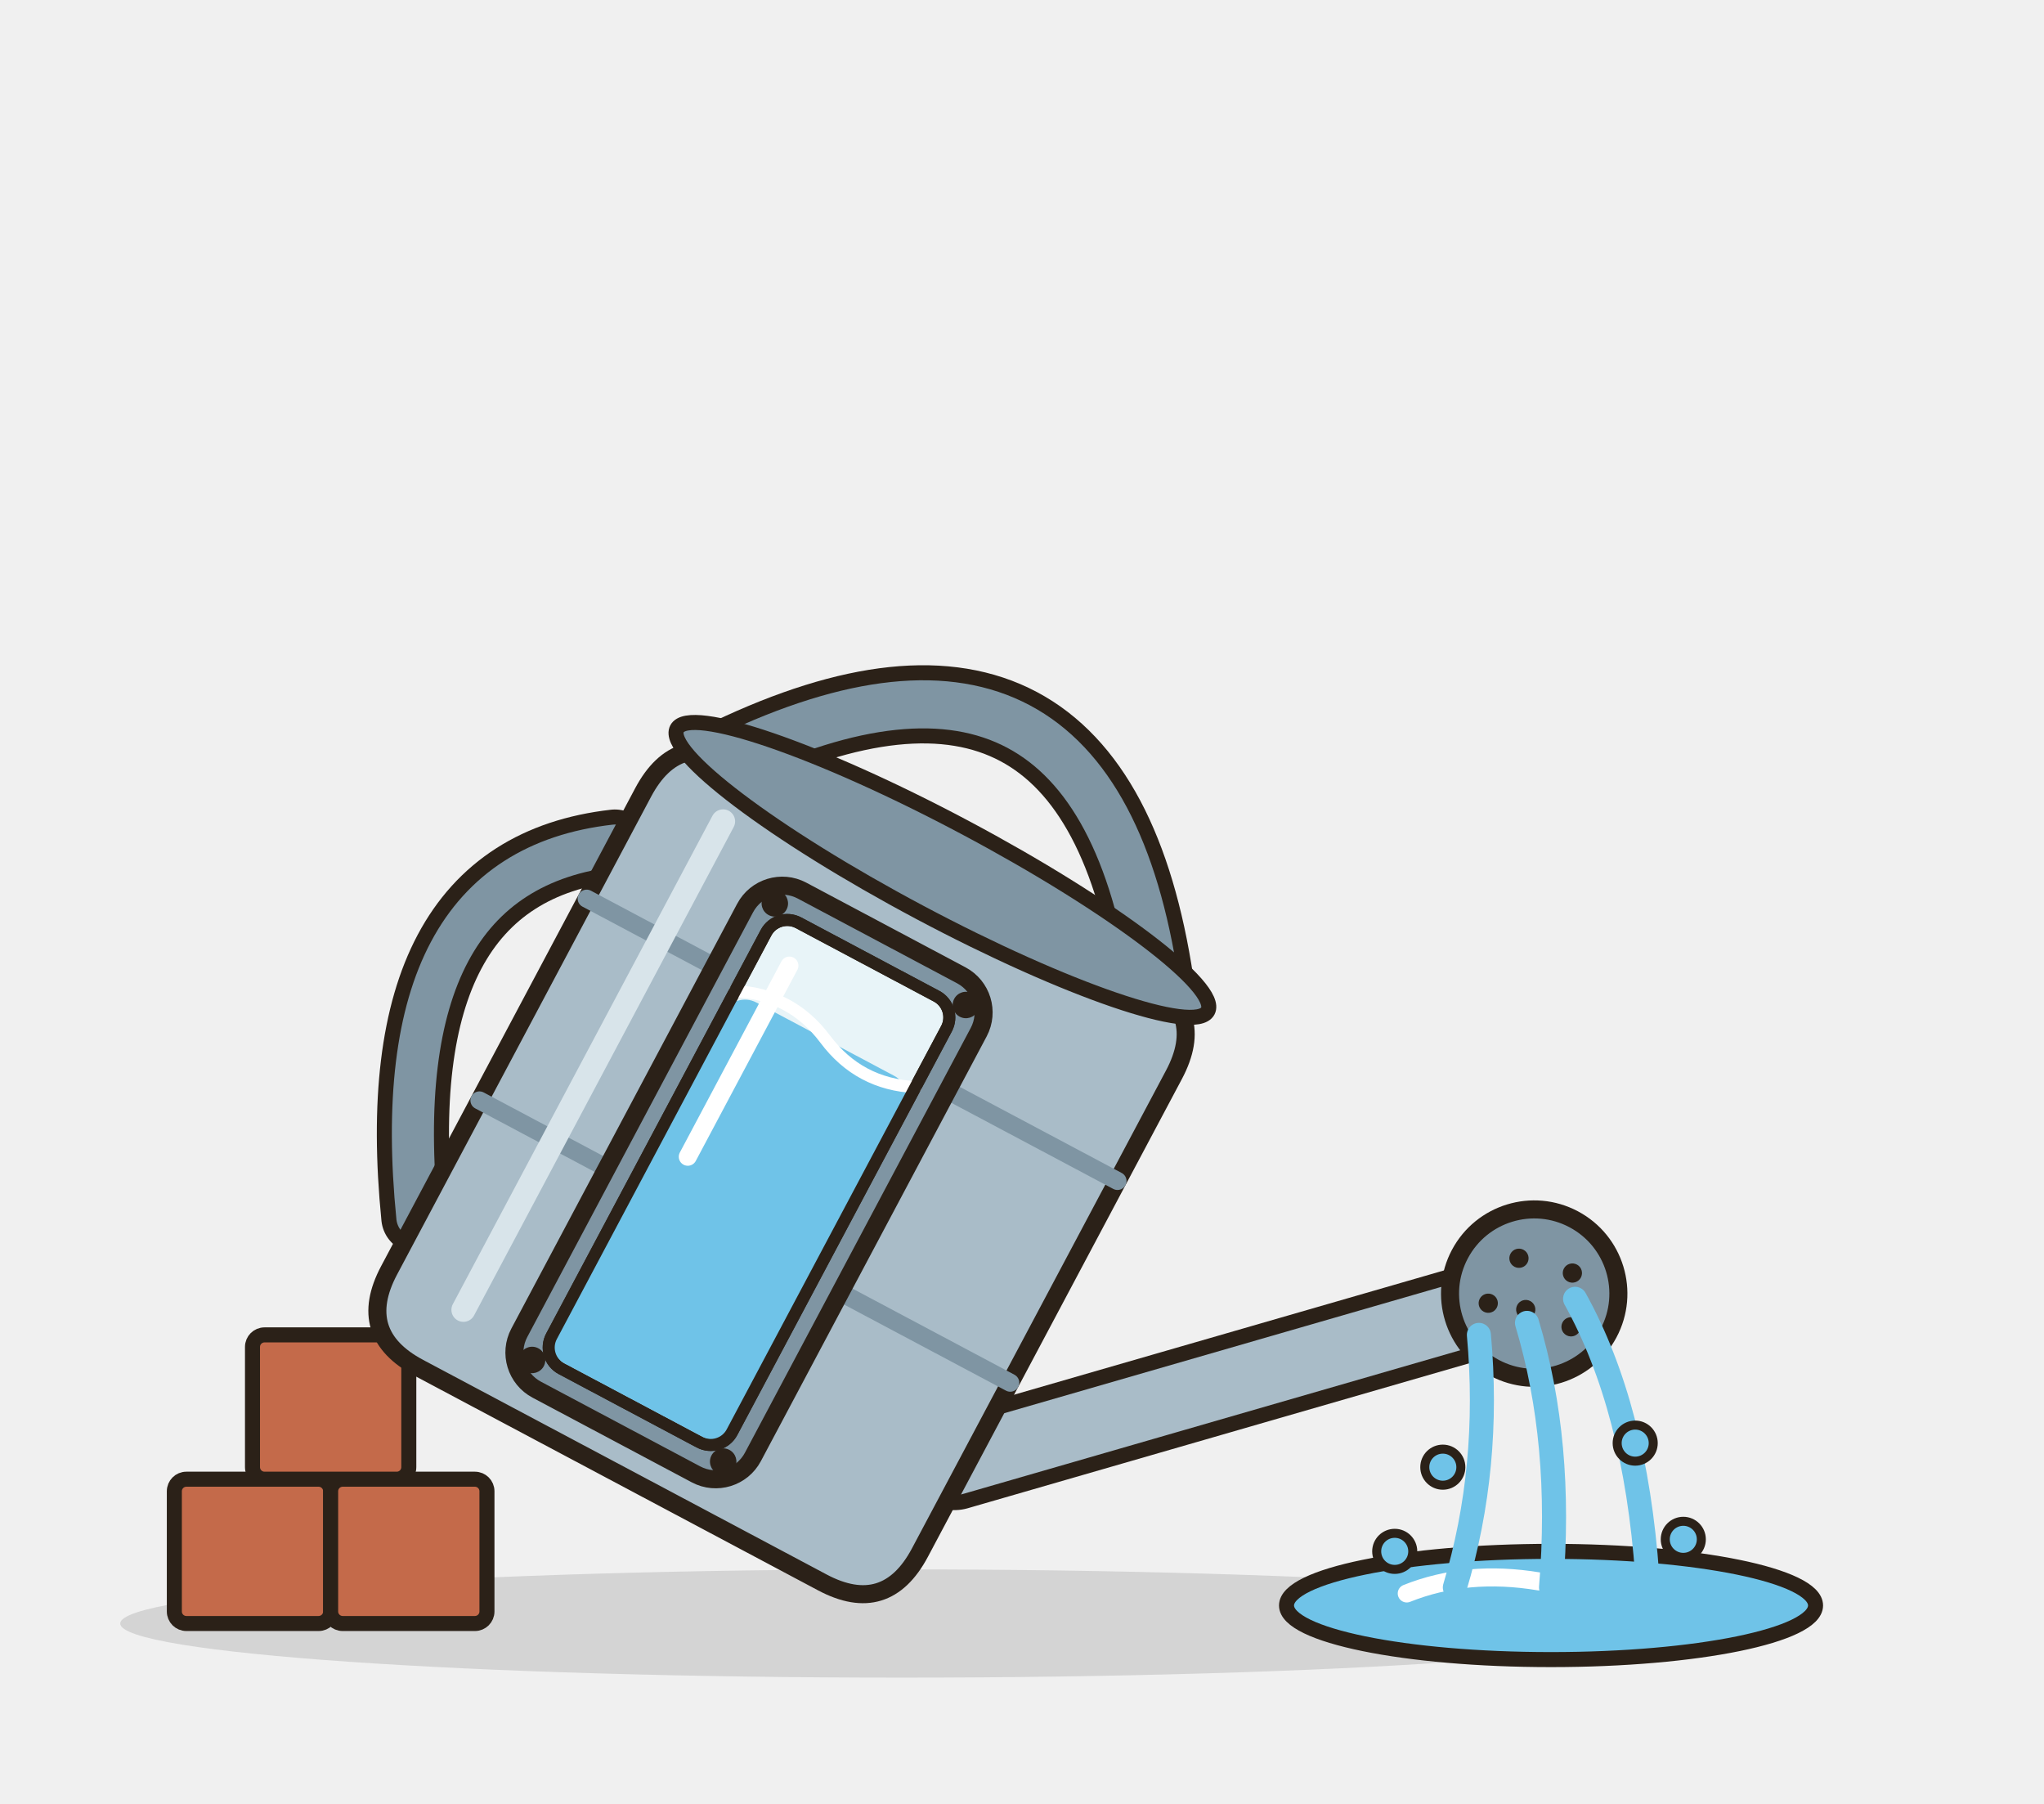
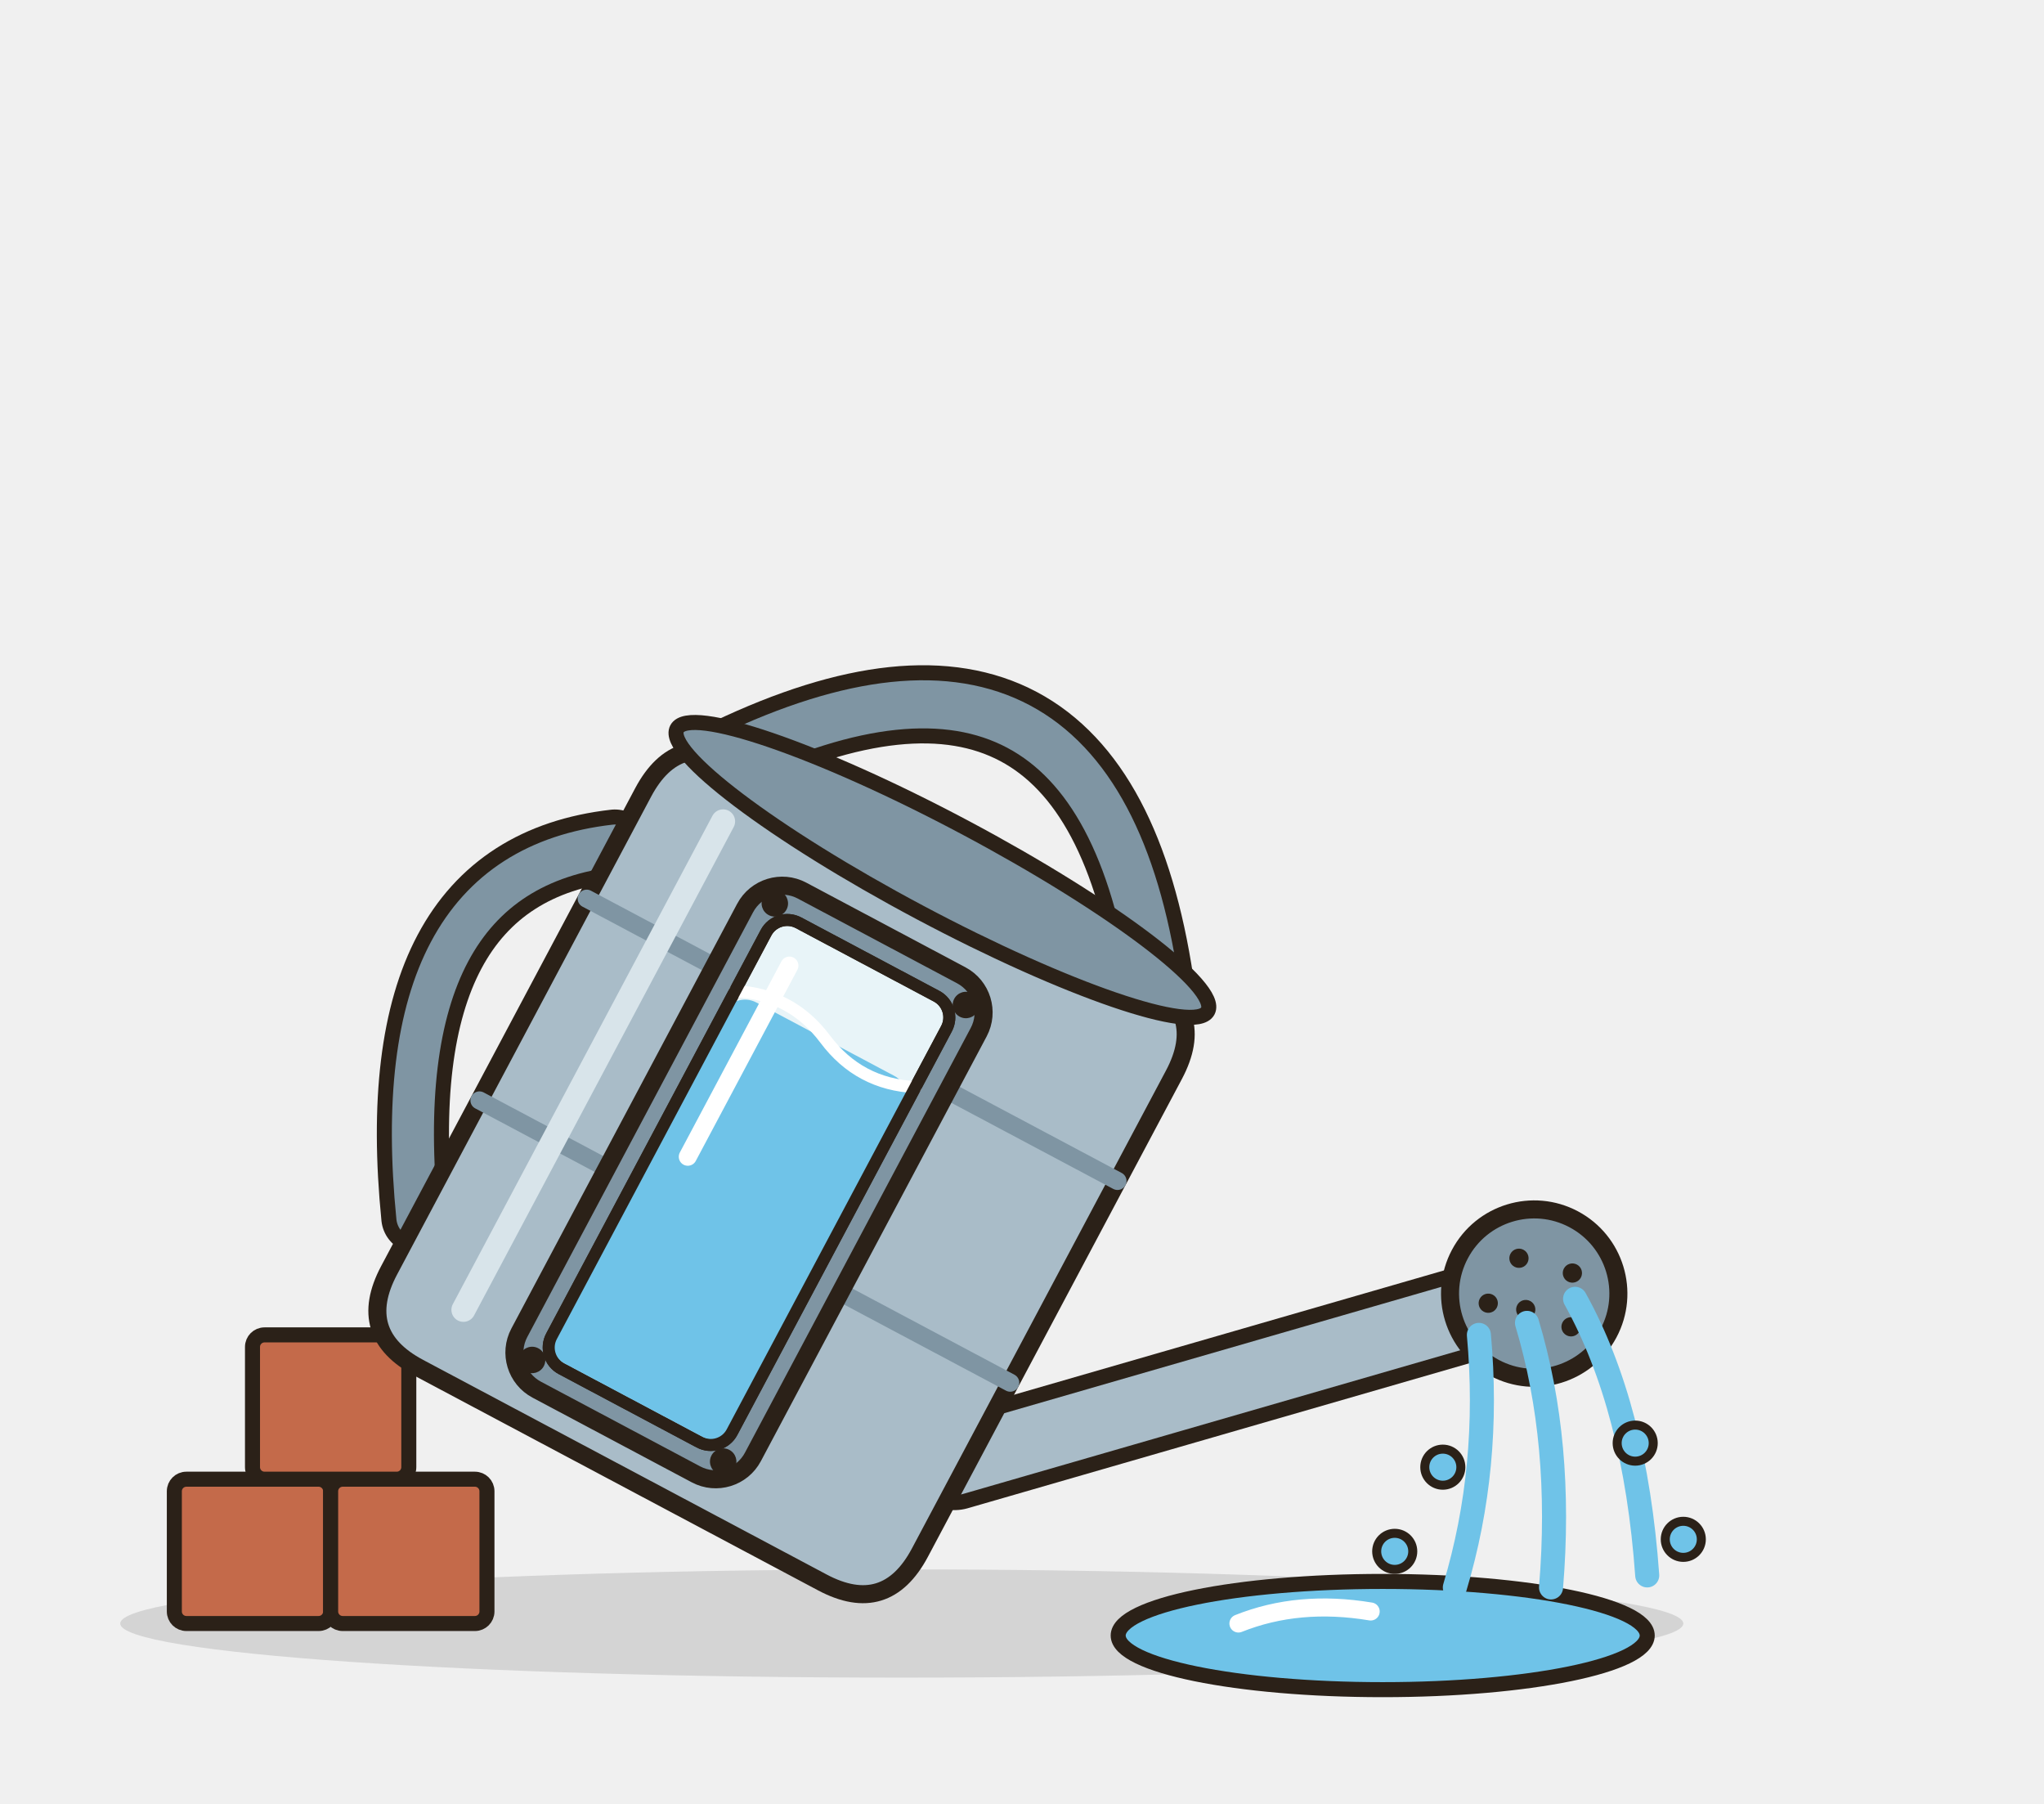
<svg xmlns="http://www.w3.org/2000/svg" viewBox="-170 -270 340 300" width="340" height="300">
  <g>
    <g transform="translate(-20,0)">
      <ellipse cx="0" cy="0" rx="130" ry="9" fill="#000000" fill-opacity="0.12" />
-       <ellipse cx="108" cy="-3" rx="44" ry="9" fill="#6fc3e8" stroke="#2b2118" stroke-width="2.5" />
-       <path d="M84 -5 q10 -4 22 -2" fill="none" stroke="#ffffff" stroke-width="3" stroke-linejoin="round" stroke-linecap="round" />
+       <ellipse cx="80" cy="2" rx="44" ry="9" fill="#6fc3e8" stroke="#2b2118" stroke-width="2.5" />
+       <path d="M56 0 q10 -4 22 -2" fill="none" stroke="#ffffff" stroke-width="3" stroke-linejoin="round" stroke-linecap="round" />
      <rect x="-121" y="-24" width="26" height="24" rx="2" fill="#c46a4a" stroke="#2b2118" stroke-width="2.5" />
      <rect x="-95" y="-24" width="26" height="24" rx="2" fill="#c46a4a" stroke="#2b2118" stroke-width="2.5" />
      <rect x="-108" y="-48" width="26" height="24" rx="2" fill="#c46a4a" stroke="#2b2118" stroke-width="2.5" />
      <g transform="rotate(28 -20 -75)">
        <path d="M-70 -110 Q-102 -88 -70 -40" fill="none" stroke="#2b2118" stroke-width="12" stroke-linejoin="round" stroke-linecap="round" />
        <path d="M-70 -110 Q-102 -88 -70 -40" fill="none" stroke="#7f95a3" stroke-width="7" stroke-linejoin="round" stroke-linecap="round" />
        <path d="M-60 -132 Q-20 -186 20 -132" fill="none" stroke="#2b2118" stroke-width="13" stroke-linejoin="round" stroke-linecap="round" />
        <path d="M-60 -132 Q-20 -186 20 -132" fill="none" stroke="#7f95a3" stroke-width="8" stroke-linejoin="round" stroke-linecap="round" />
        <path d="M28 -46 L94 -110" fill="none" stroke="#2b2118" stroke-width="16" stroke-linejoin="round" stroke-linecap="round" />
        <path d="M28 -46 L94 -110" fill="none" stroke="#a9bcc8" stroke-width="11" stroke-linejoin="round" stroke-linecap="round" />
        <path d="M-70 -30 L-70 -120 Q-70 -132 -58 -132 L18 -132 Q30 -132 30 -120 L30 -30 Q30 -18 18 -18 L-58 -18 Q-70 -18 -70 -30 Z" fill="#a9bcc8" stroke="#2b2118" stroke-width="3" stroke-linejoin="round" stroke-linecap="round" />
        <ellipse cx="-20" cy="-132" rx="50" ry="8" fill="#7f95a3" stroke="#2b2118" stroke-width="2.5" />
        <path d="M-70 -62 L30 -62 M-70 -100 L30 -100" fill="none" stroke="#7f95a3" stroke-width="3" stroke-linejoin="round" stroke-linecap="round" />
        <rect x="-46" y="-118" width="44" height="94" rx="7" fill="#7f95a3" stroke="#2b2118" stroke-width="3" />
        <rect x="-41" y="-113" width="34" height="84" rx="4" fill="#e8f4f8" stroke="#2b2118" stroke-width="2" />
        <rect x="-41" y="-98" width="34" height="68" rx="4" fill="#6fc3e8" />
        <path d="M-41 -98 q8.5 -4 17 0 q8.5 4 17 0" fill="none" stroke="#ffffff" stroke-width="2" stroke-linejoin="round" stroke-linecap="round" />
        <rect x="-41" y="-113" width="34" height="84" rx="4" fill="none" stroke="#2b2118" stroke-width="2" />
        <path d="M-35 -106 L-35 -70" fill="none" stroke="#ffffff" stroke-width="3" stroke-linejoin="round" stroke-linecap="round" />
        <circle cx="-42" cy="-114" r="2.2" fill="#2b2118" />
        <circle cx="-6" cy="-114" r="2.2" fill="#2b2118" />
        <circle cx="-42" cy="-28" r="2.2" fill="#2b2118" />
        <circle cx="-6" cy="-28" r="2.2" fill="#2b2118" />
        <path d="M-56 -122 L-56 -30" fill="none" stroke="#d8e4ea" stroke-width="4" stroke-linejoin="round" stroke-linecap="round" />
        <circle cx="100" cy="-116" r="14" fill="#7f95a3" stroke="#2b2118" stroke-width="3" />
        <circle cx="95" cy="-120" r="1.6" fill="#2b2118" />
        <circle cx="104" cy="-122" r="1.6" fill="#2b2118" />
        <circle cx="100" cy="-113" r="1.6" fill="#2b2118" />
        <circle cx="108" cy="-114" r="1.6" fill="#2b2118" />
        <circle cx="94" cy="-111" r="1.6" fill="#2b2118" />
      </g>
      <path d="M104 -50 q6 20 4 44 M96 -48 q2 22 -4 42 M112 -54 q10 18 12 46" fill="none" stroke="#6fc3e8" stroke-width="4" stroke-linejoin="round" stroke-linecap="round" />
      <circle cx="90" cy="-26" r="3" fill="#6fc3e8" stroke="#2b2118" stroke-width="1.5" />
      <circle cx="122" cy="-30" r="3" fill="#6fc3e8" stroke="#2b2118" stroke-width="1.5" />
      <circle cx="130" cy="-14" r="3" fill="#6fc3e8" stroke="#2b2118" stroke-width="1.5" />
      <circle cx="82" cy="-12" r="3" fill="#6fc3e8" stroke="#2b2118" stroke-width="1.5" />
    </g>
  </g>
</svg>
